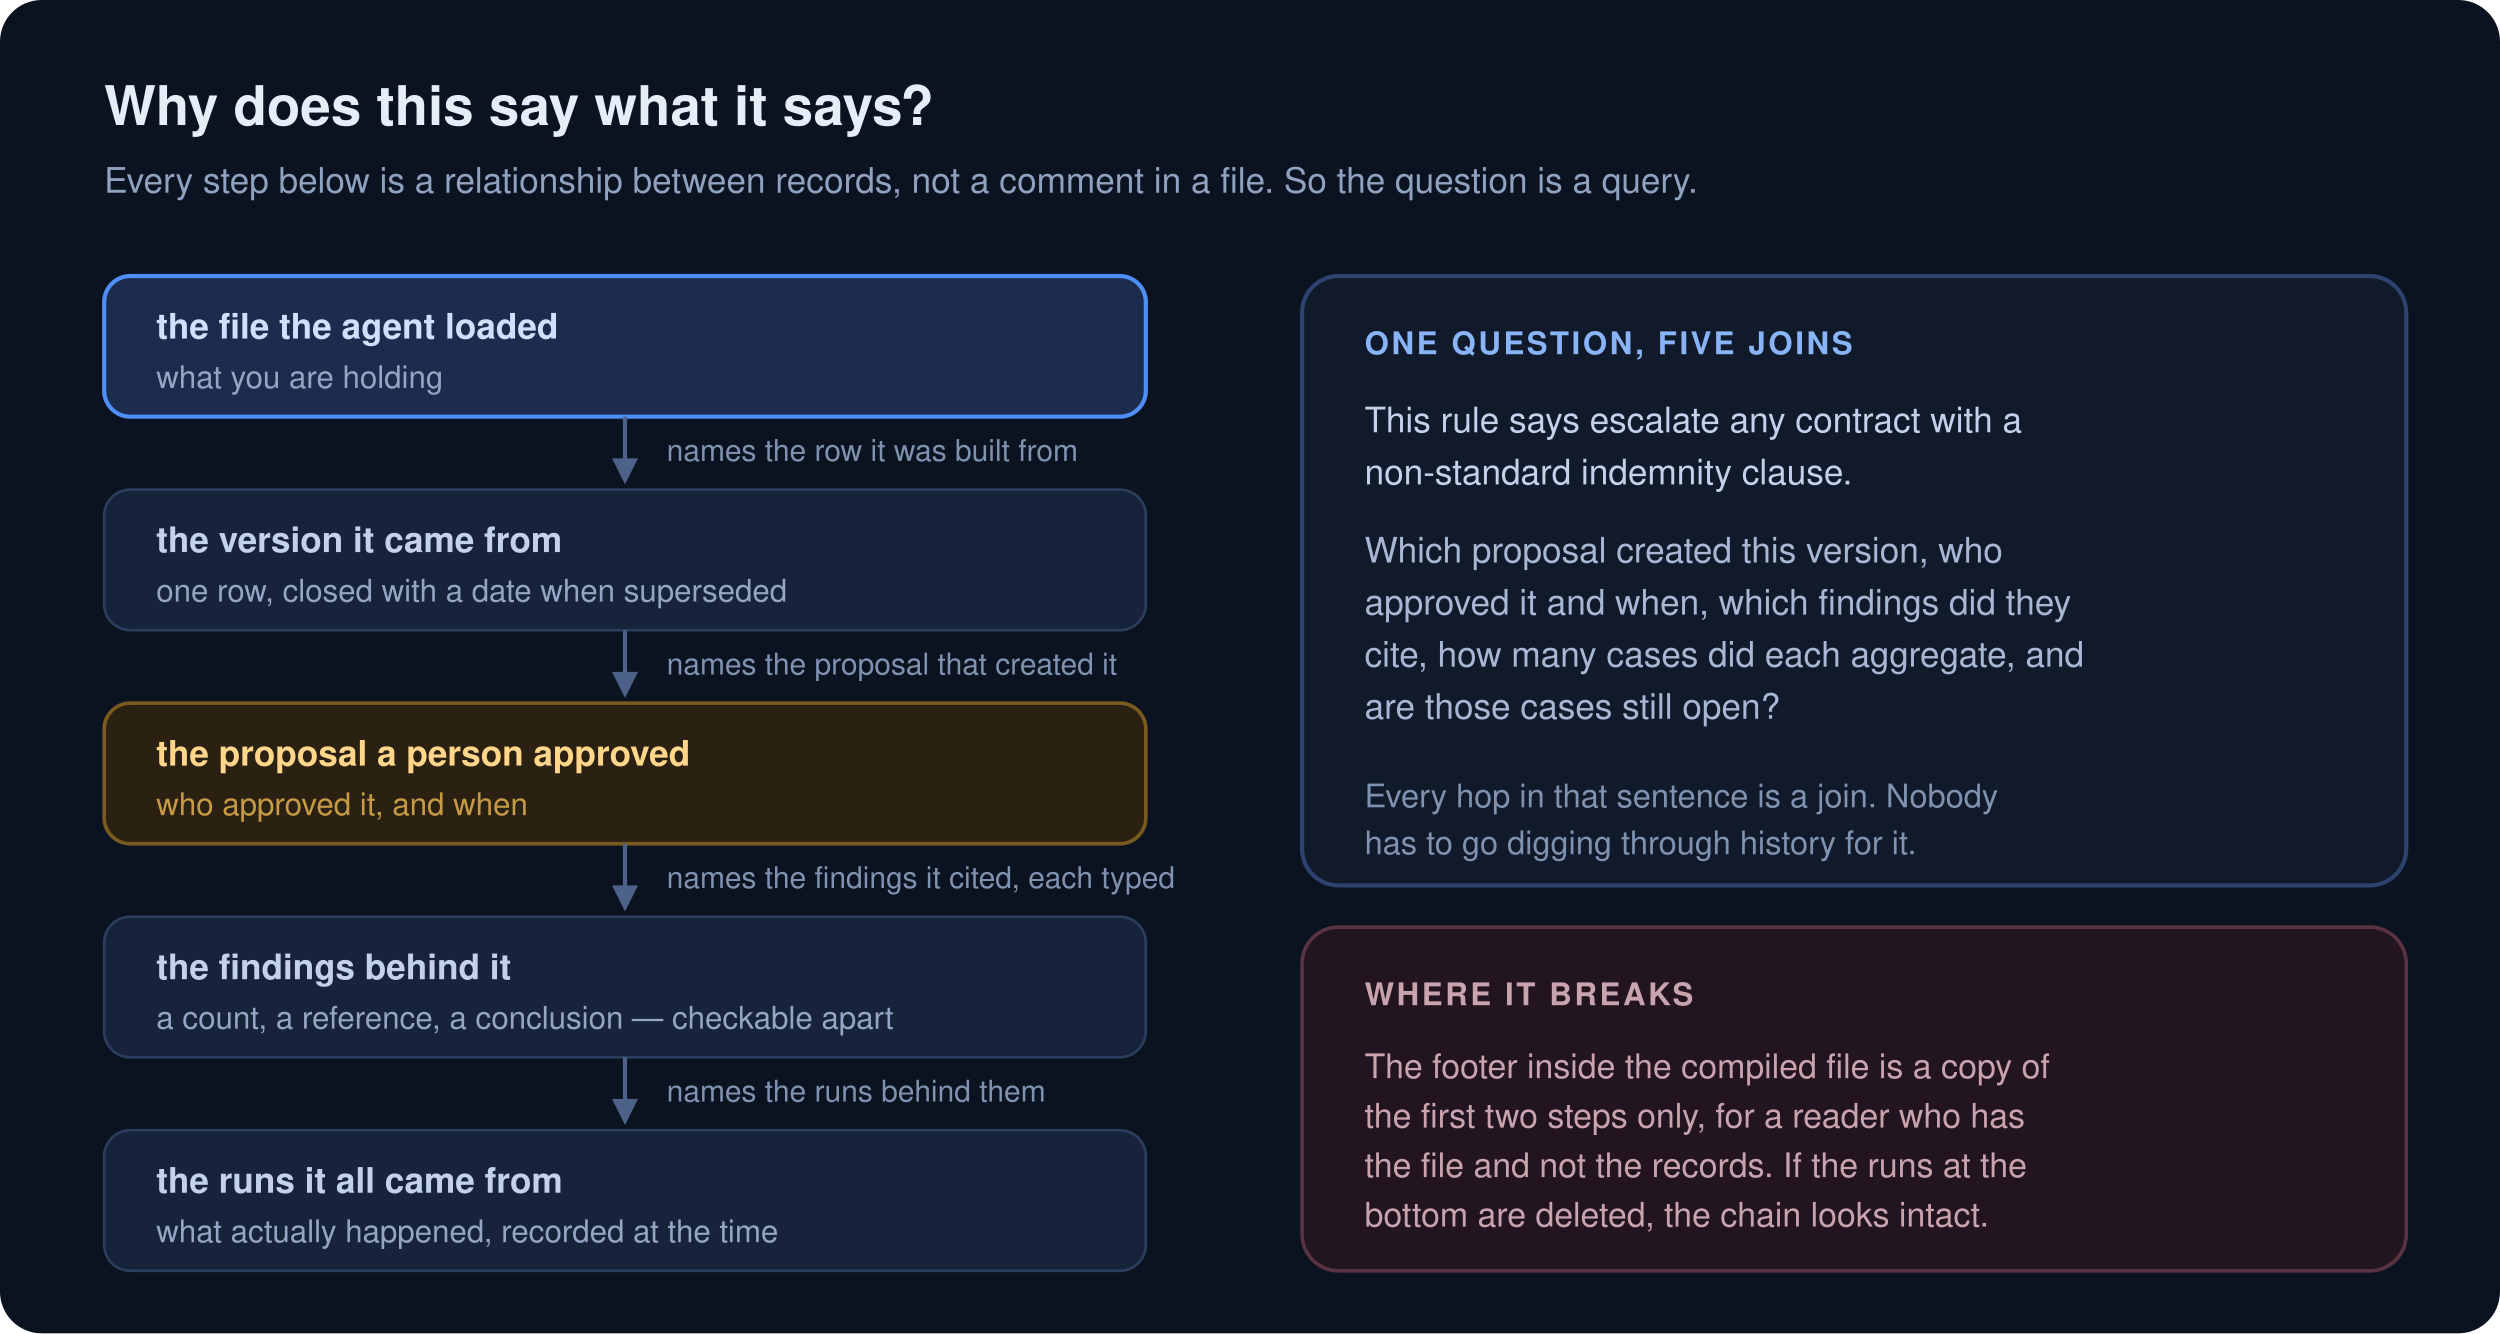
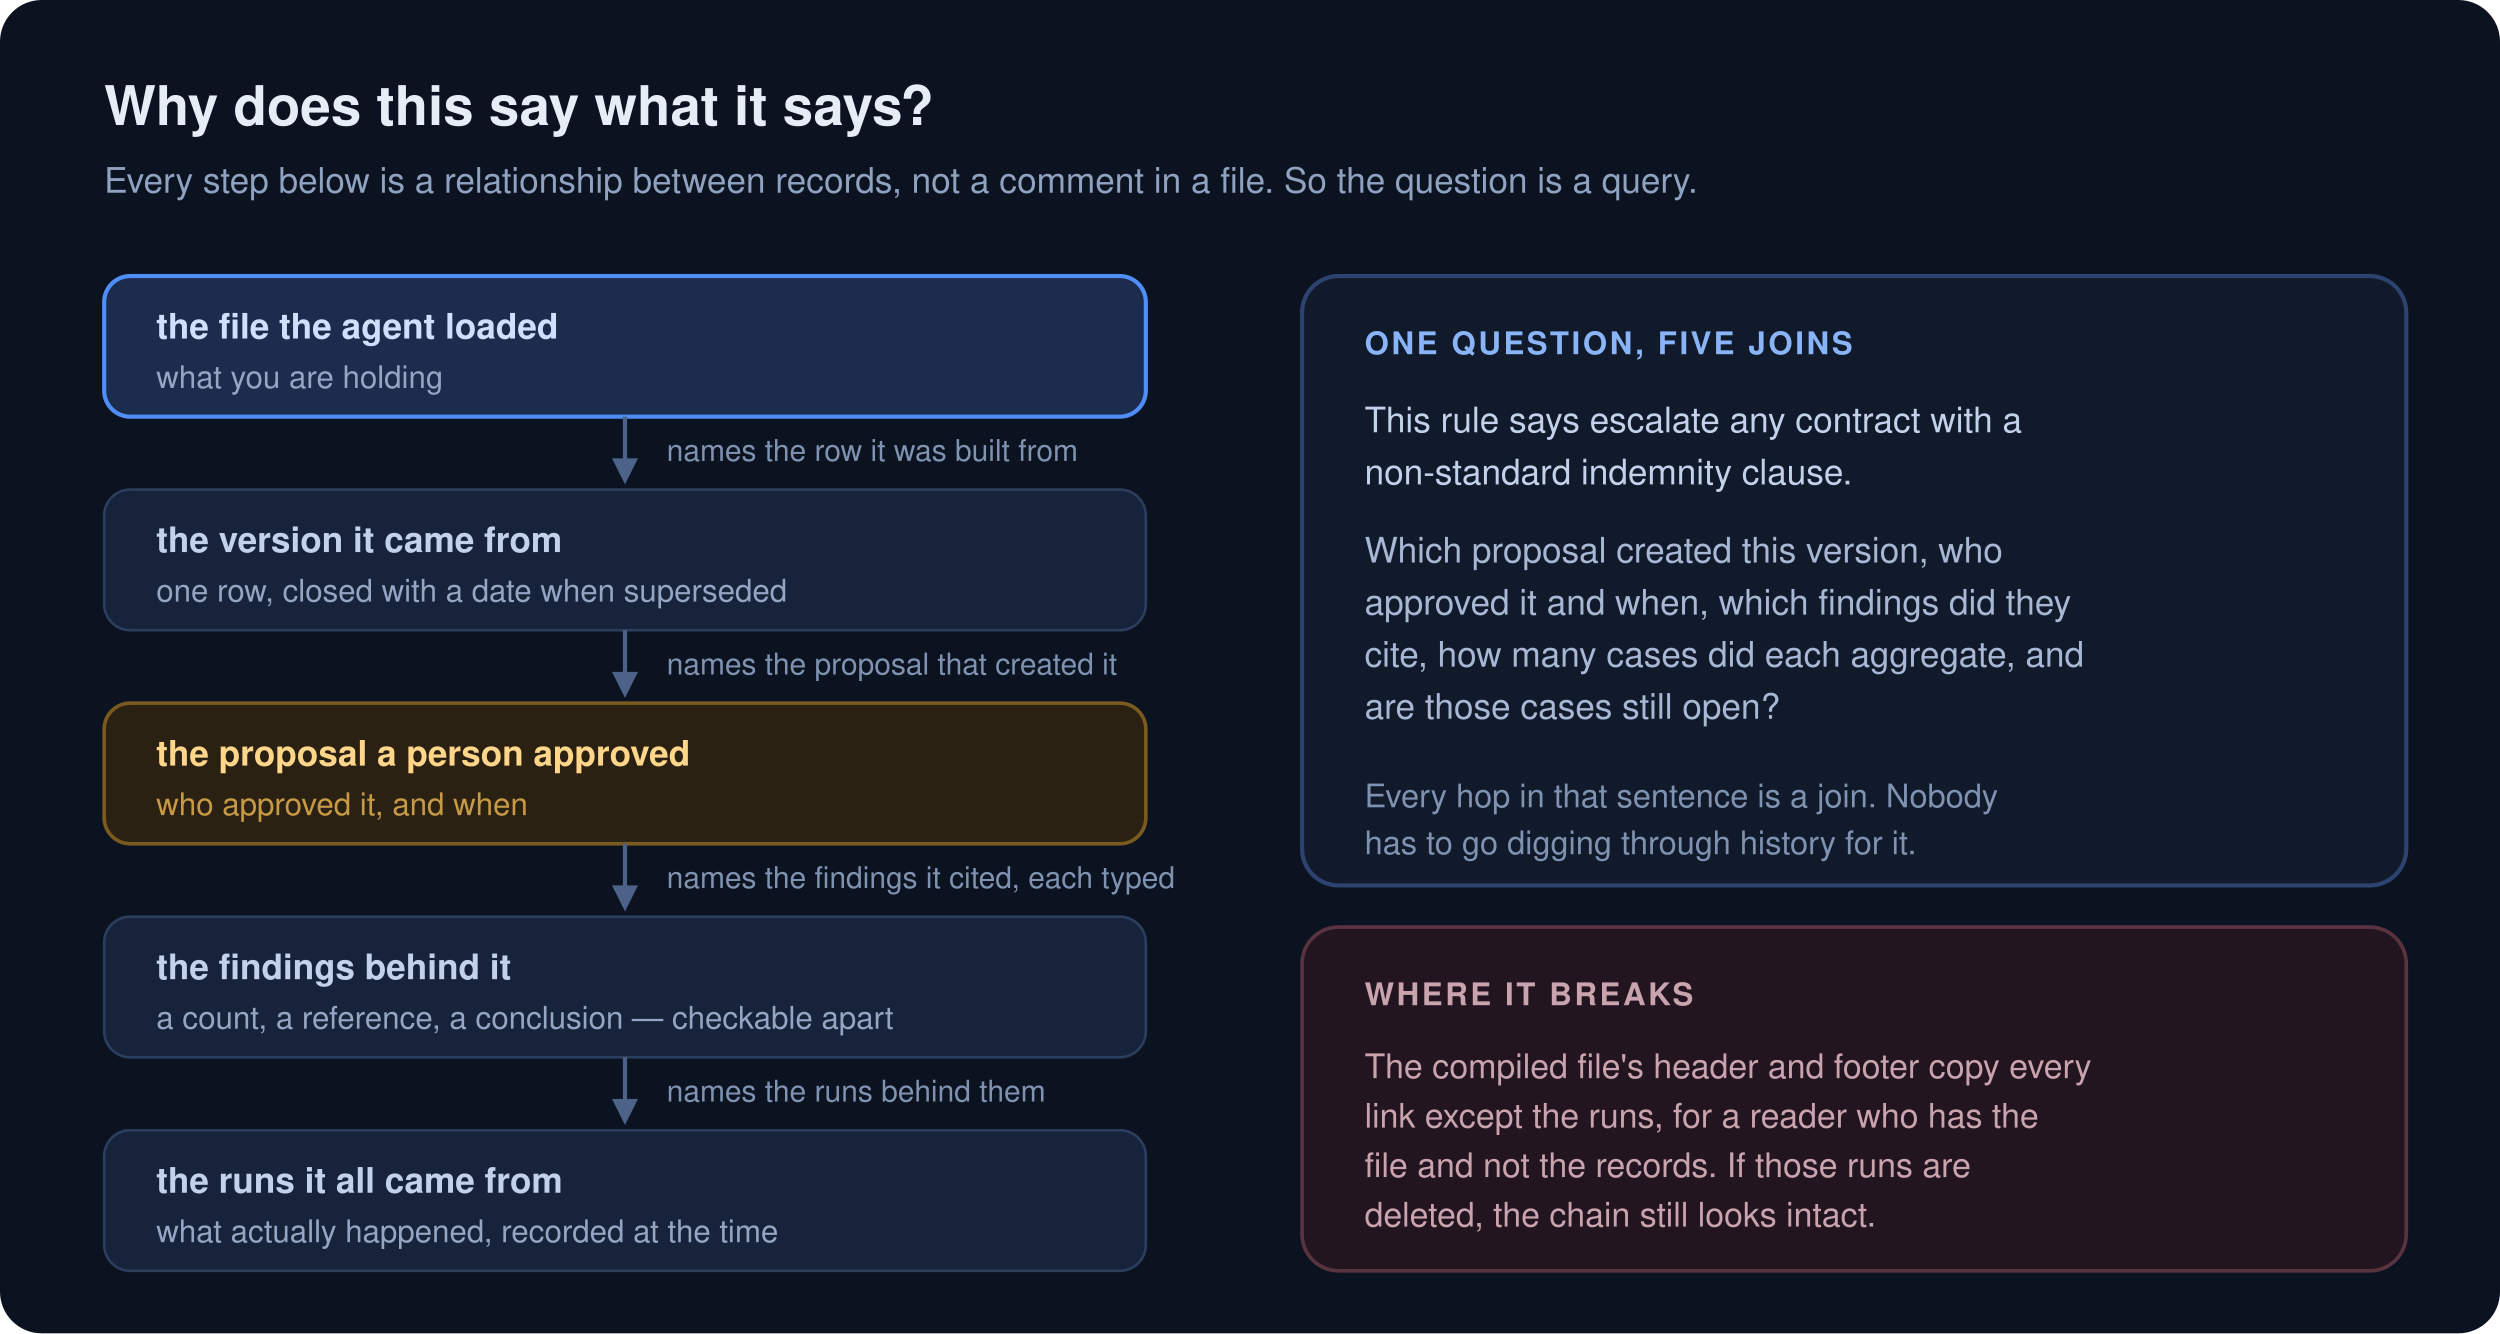
<svg xmlns="http://www.w3.org/2000/svg" viewBox="0 0 960 512" width="960" height="512" role="img" aria-labelledby="t d">
  <rect x="0" y="0" width="960" height="512" rx="16" fill="#0b1220" />
  <g font-family="ui-sans-serif, -apple-system, Segoe UI, Helvetica, Arial, sans-serif">
    <text x="40" y="48" font-size="21" font-weight="600" fill="#e6edf7">Why does this say what it says?</text>
    <text x="40" y="74" font-size="13.5" fill="#8fa2c0">Every step below is a relationship between records, not a comment in a file. So the question is a query.</text>
    <rect x="40" y="106" width="400" height="54" rx="10" fill="#1b2c4d" stroke="#4f8ef7" stroke-width="1.6" />
    <text x="60" y="130" font-size="13.5" font-weight="600" fill="#cfe0ff">the file the agent loaded</text>
    <text x="60" y="149" font-size="12" fill="#94a6c4">what you are holding</text>
    <path d="M240 160 L240 182" stroke="#4d6288" stroke-width="1.6" />
    <polygon points="240,186 235,176 245,176" fill="#4d6288" />
    <text x="256" y="177" font-size="11.5" fill="#7f92b0">names the row it was built from</text>
    <rect x="40" y="188" width="400" height="54" rx="10" fill="#16233a" stroke="#2c3e5e" />
    <text x="60" y="212" font-size="13.5" font-weight="600" fill="#c3d2ea">the version it came from</text>
    <text x="60" y="231" font-size="12" fill="#94a6c4">one row, closed with a date when superseded</text>
    <path d="M240 242 L240 264" stroke="#4d6288" stroke-width="1.6" />
    <polygon points="240,268 235,258 245,258" fill="#4d6288" />
    <text x="256" y="259" font-size="11.5" fill="#7f92b0">names the proposal that created it</text>
    <rect x="40" y="270" width="400" height="54" rx="10" fill="#2a2113" stroke="#7a5a1e" stroke-width="1.4" />
    <text x="60" y="294" font-size="13.5" font-weight="600" fill="#ffd68a">the proposal a person approved</text>
    <text x="60" y="313" font-size="12" fill="#c79a45">who approved it, and when</text>
    <path d="M240 324 L240 346" stroke="#4d6288" stroke-width="1.6" />
    <polygon points="240,350 235,340 245,340" fill="#4d6288" />
    <text x="256" y="341" font-size="11.5" fill="#7f92b0">names the findings it cited, each typed</text>
    <rect x="40" y="352" width="400" height="54" rx="10" fill="#16233a" stroke="#2c3e5e" />
    <text x="60" y="376" font-size="13.5" font-weight="600" fill="#c3d2ea">the findings behind it</text>
    <text x="60" y="395" font-size="12" fill="#94a6c4">a count, a reference, a conclusion — checkable apart</text>
    <path d="M240 406 L240 428" stroke="#4d6288" stroke-width="1.6" />
    <polygon points="240,432 235,422 245,422" fill="#4d6288" />
    <text x="256" y="423" font-size="11.5" fill="#7f92b0">names the runs behind them</text>
    <rect x="40" y="434" width="400" height="54" rx="10" fill="#16233a" stroke="#2c3e5e" />
    <text x="60" y="458" font-size="13.5" font-weight="600" fill="#c3d2ea">the runs it all came from</text>
    <text x="60" y="477" font-size="12" fill="#94a6c4">what actually happened, recorded at the time</text>
    <rect x="500" y="106" width="424" height="234" rx="14" fill="#111a2b" stroke="#2c4370" stroke-width="1.6" />
    <text x="524" y="136" font-size="12" font-weight="600" fill="#89b4f7" letter-spacing="1">ONE QUESTION, FIVE JOINS</text>
    <text x="524" y="166" font-size="13.5" fill="#c3d2ea">This rule says escalate any contract with a</text>
    <text x="524" y="186" font-size="13.5" fill="#c3d2ea">non-standard indemnity clause.</text>
    <text x="524" y="216" font-size="13.5" fill="#a8b8d4">Which proposal created this version, who</text>
    <text x="524" y="236" font-size="13.5" fill="#a8b8d4">approved it and when, which findings did they</text>
    <text x="524" y="256" font-size="13.5" fill="#a8b8d4">cite, how many cases did each aggregate, and</text>
    <text x="524" y="276" font-size="13.5" fill="#a8b8d4">are those cases still open?</text>
    <text x="524" y="310" font-size="12.5" fill="#7f92b0">Every hop in that sentence is a join. Nobody</text>
    <text x="524" y="328" font-size="12.5" fill="#7f92b0">has to go digging through history for it.</text>
    <rect x="500" y="356" width="424" height="132" rx="14" fill="#221520" stroke="#5a3340" stroke-width="1.4" />
    <text x="524" y="386" font-size="12" font-weight="600" fill="#c9a3ad" letter-spacing="1">WHERE IT BREAKS</text>
-     <text x="524" y="414" font-size="13" fill="#c9a3ad">The footer inside the compiled file is a copy of</text>
-     <text x="524" y="433" font-size="13" fill="#c9a3ad">the first two steps only, for a reader who has</text>
-     <text x="524" y="452" font-size="13" fill="#c9a3ad">the file and not the records. If the runs at the</text>
-     <text x="524" y="471" font-size="13" fill="#c9a3ad">bottom are deleted, the chain looks intact.</text>
+     <text x="524" y="414" font-size="13" fill="#c9a3ad">The compiled file's header and footer copy every</text>
+     <text x="524" y="433" font-size="13" fill="#c9a3ad">link except the runs, for a reader who has the</text>
+     <text x="524" y="452" font-size="13" fill="#c9a3ad">file and not the records. If those runs are</text>
+     <text x="524" y="471" font-size="13" fill="#c9a3ad">deleted, the chain still looks intact.</text>
  </g>
</svg>
